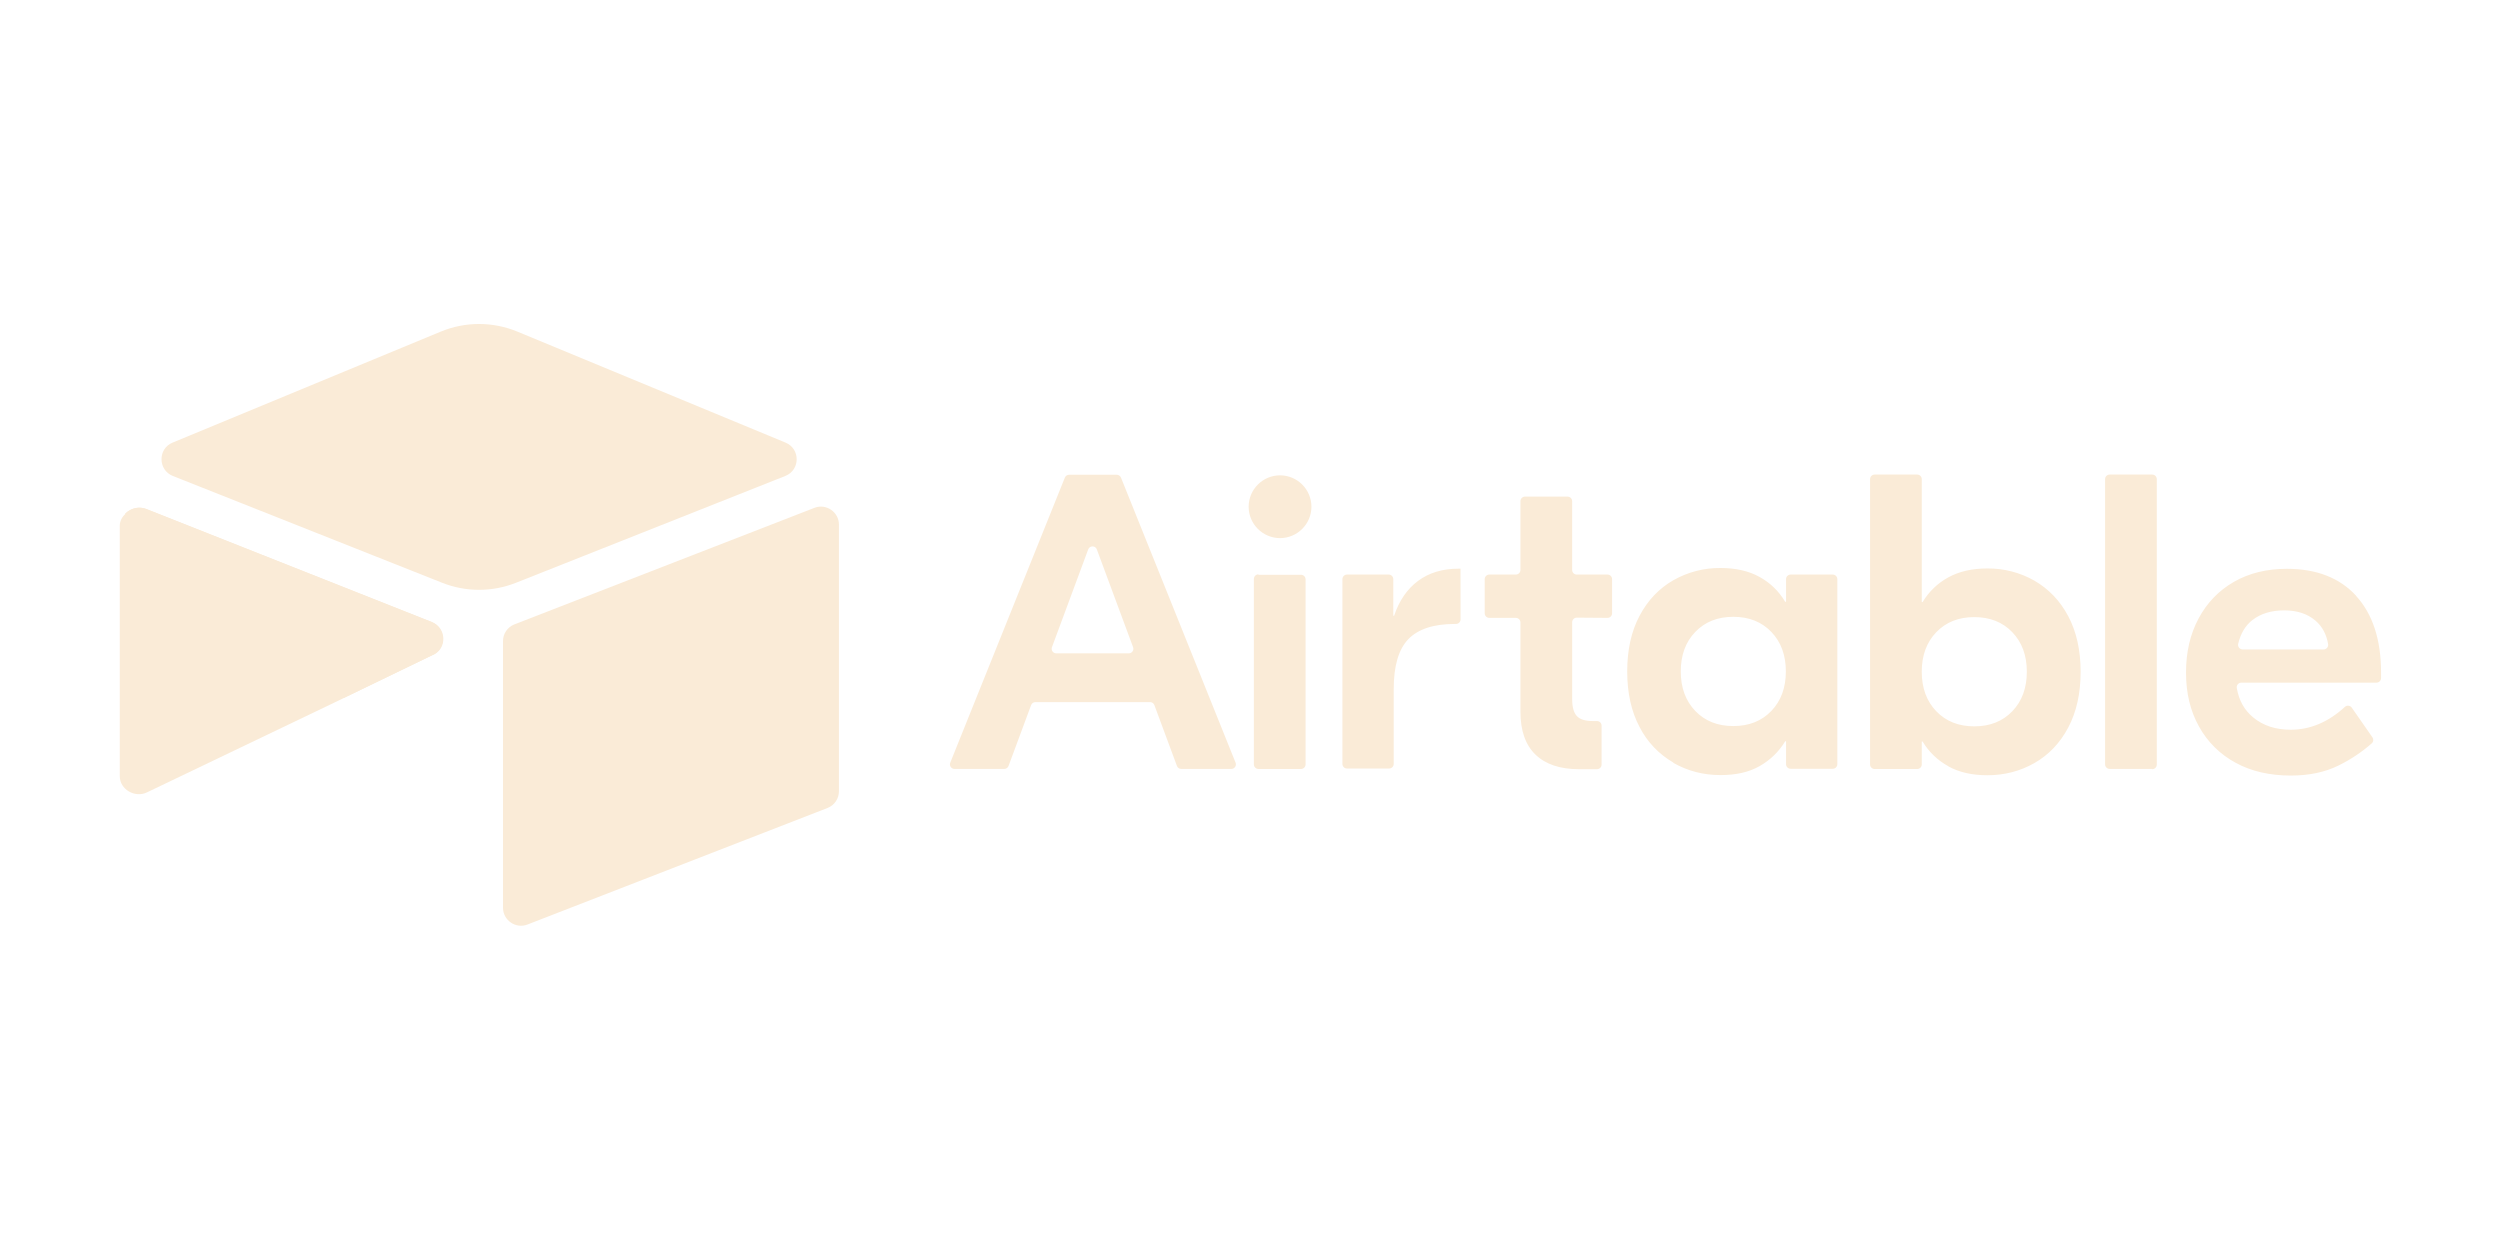
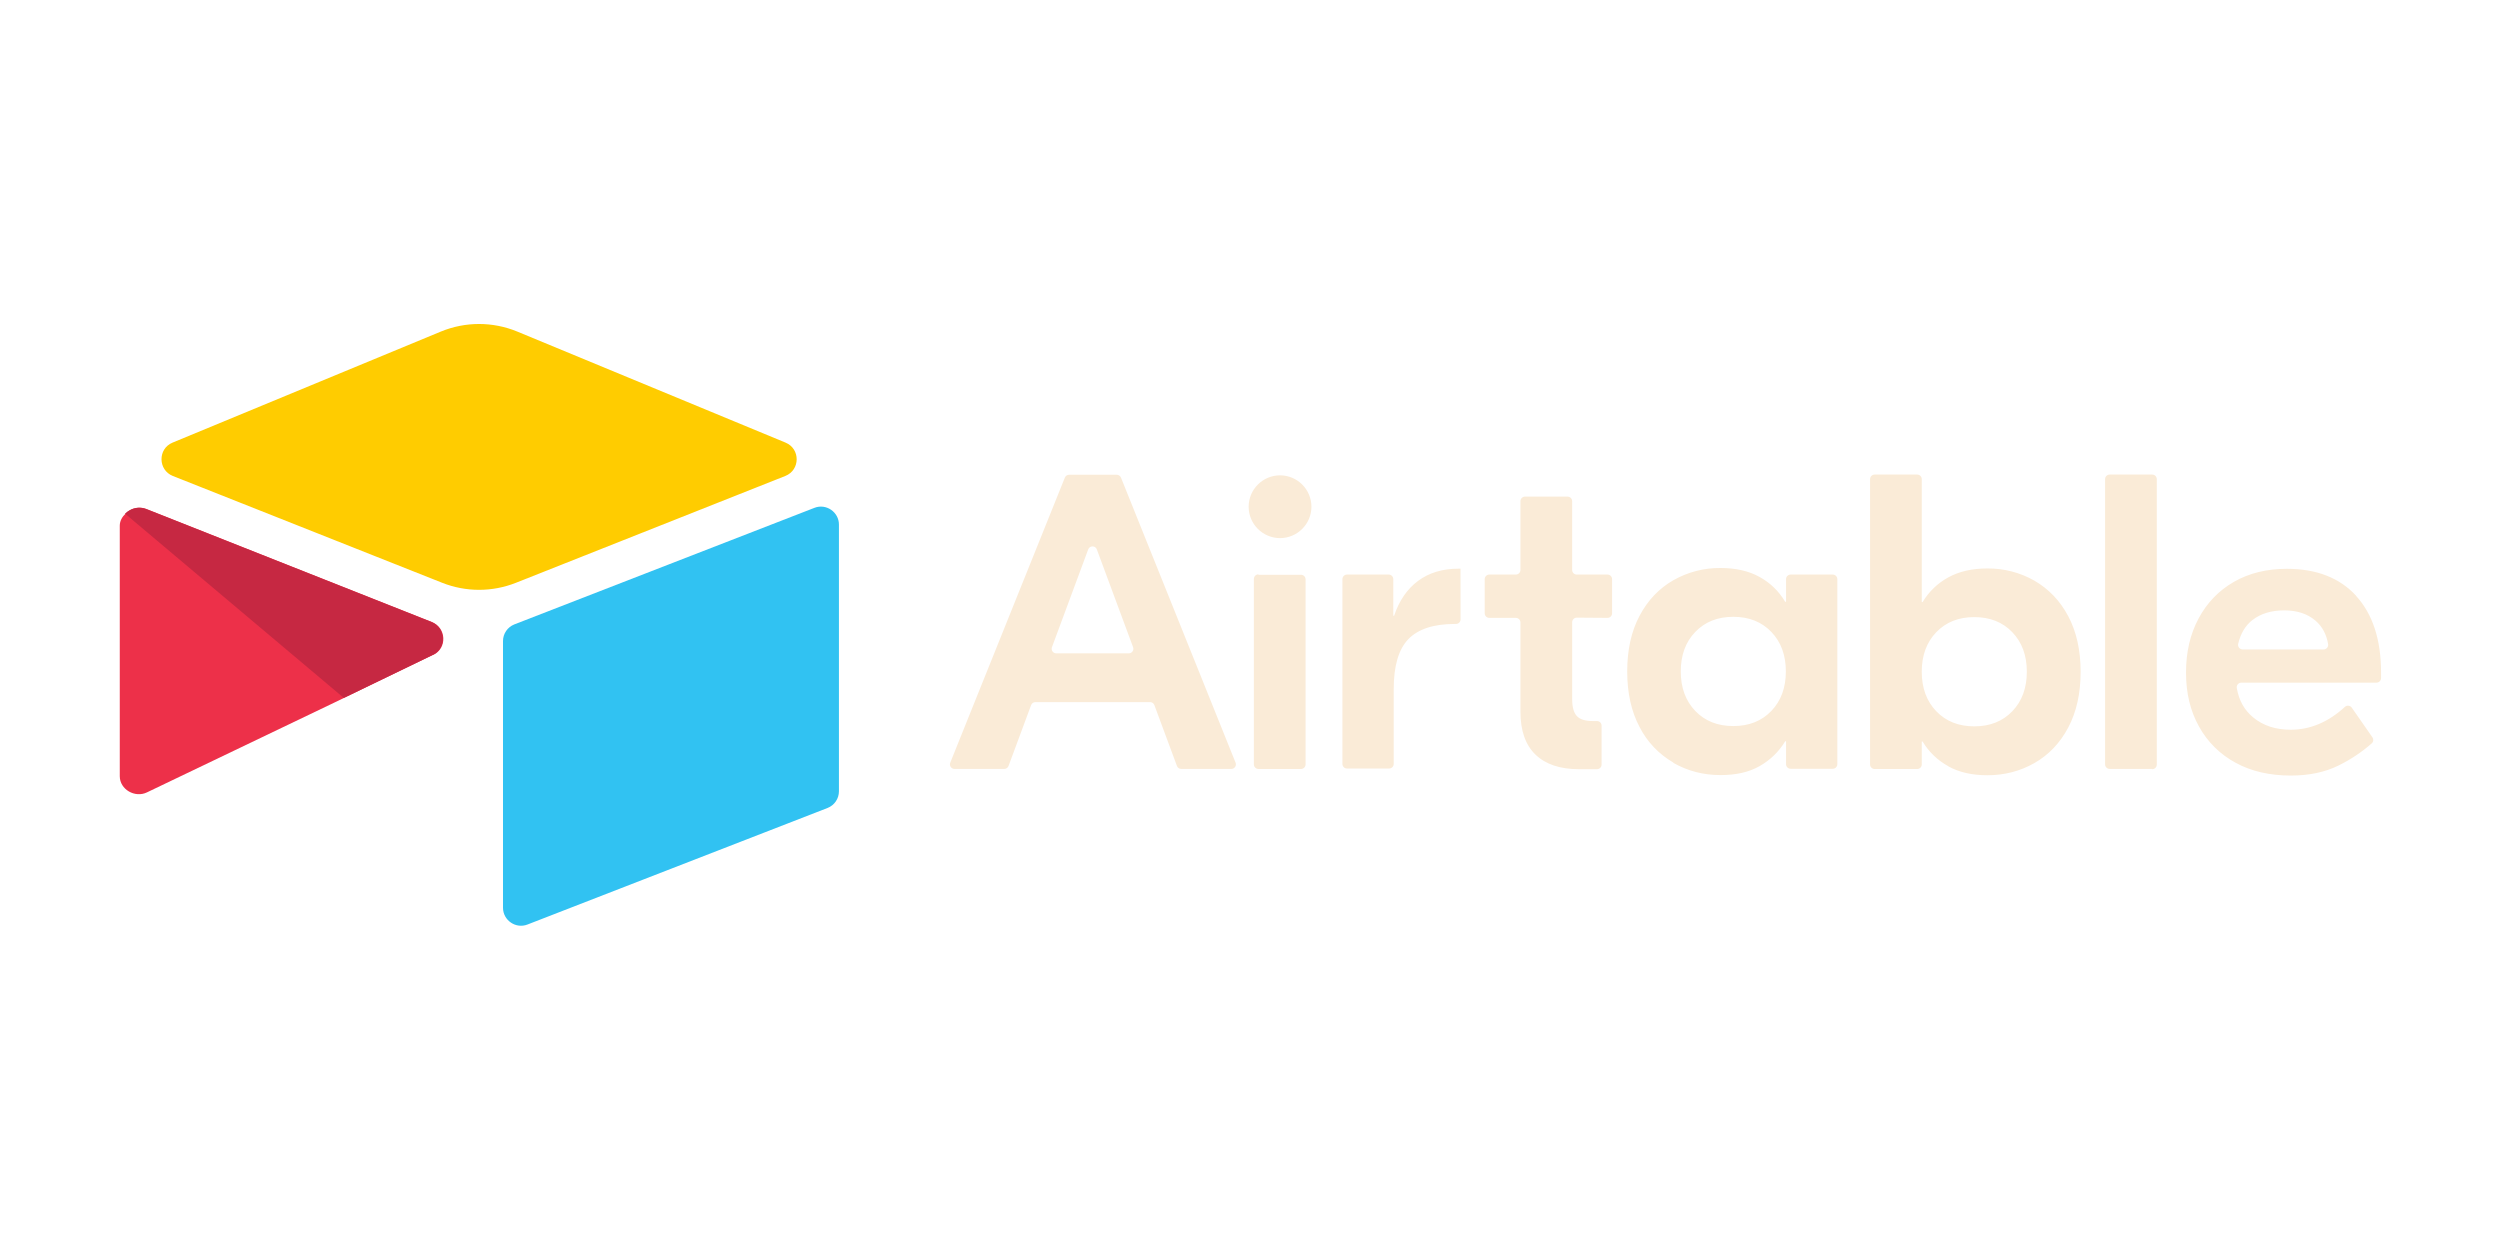
<svg xmlns="http://www.w3.org/2000/svg" width="120" height="60">
  <path d="M54.388 31.064l-1.74-4.693c-.07-.192-.343-.192-.414 0l-1.74 4.693a.22.22 0 0 0 .207.297h3.48a.22.22 0 0 0 .207-.297m.804 2.637H49.7a.22.22 0 0 0-.207.144l-1.083 2.92a.22.22 0 0 1-.207.144h-2.385a.22.22 0 0 1-.205-.303l5.5-13.68a.22.22 0 0 1 .205-.138h2.284a.22.22 0 0 1 .205.138l5.5 13.68a.22.22 0 0 1-.205.303H56.7a.22.22 0 0 1-.207-.144l-1.083-2.92a.22.22 0 0 0-.207-.144m5.204-6.112h2.04a.22.22 0 0 1 .221.221v8.88a.22.22 0 0 1-.221.221h-2.04a.22.22 0 0 1-.221-.221v-8.9a.22.22 0 0 1 .221-.221m9.7 2.16a.22.22 0 0 1-.221.221h-.062c-1 0-1.75.242-2.22.726s-.706 1.284-.706 2.4v3.592a.22.22 0 0 1-.221.221h-2.02a.22.22 0 0 1-.221-.221V27.8a.22.22 0 0 1 .221-.221h2a.22.22 0 0 1 .221.221v1.756h.04c.242-.726.625-1.284 1.15-1.674s1.17-.585 1.936-.585h.1zm5.578-.082a.22.22 0 0 0-.221.221v3.693c0 .377.074.645.222.807s.403.242.766.242h.203a.22.22 0 0 1 .221.221V36.7a.22.22 0 0 1-.221.221h-.87c-.9 0-1.594-.232-2.078-.696s-.726-1.153-.726-2.068v-4.278a.22.22 0 0 0-.221-.221h-1.273a.22.22 0 0 1-.221-.221V27.8a.22.22 0 0 1 .221-.221h1.273a.22.22 0 0 0 .221-.221v-3.3a.22.22 0 0 1 .221-.221h2.04a.22.22 0 0 1 .221.221v3.3a.22.22 0 0 0 .221.221h1.475a.22.22 0 0 1 .221.221v1.637a.22.22 0 0 1-.221.221zm9.34 4.478c.464-.484.696-1.116.696-1.896s-.232-1.412-.696-1.896-1.073-.726-1.826-.726-1.36.242-1.826.726-.696 1.116-.696 1.896.232 1.412.696 1.896 1.072.726 1.826.726 1.362-.242 1.826-.726m-4.7 2.48a4.14 4.14 0 0 1-1.624-1.705c-.397-.746-.595-1.637-.595-2.673s.198-1.926.595-2.673.938-1.314 1.624-1.705a4.49 4.49 0 0 1 2.259-.585c.726 0 1.348.14 1.866.424s.93.68 1.24 1.2h.04V27.8a.22.22 0 0 1 .221-.221h2.02a.22.22 0 0 1 .221.221v8.88a.22.22 0 0 1-.221.221h-2.02a.22.22 0 0 1-.221-.221v-1.1h-.04c-.3.5-.723.908-1.24 1.2s-1.14.424-1.866.424c-.82 0-1.573-.195-2.26-.585m16.268-2.48c.464-.484.696-1.116.696-1.896s-.232-1.412-.696-1.896-1.073-.726-1.826-.726-1.362.242-1.826.726-.696 1.116-.696 1.896.232 1.412.696 1.896 1.072.726 1.826.726 1.362-.242 1.826-.726m-3.066 2.643a3.24 3.24 0 0 1-1.241-1.19h-.04v1.1a.22.22 0 0 1-.221.221h-2.04a.22.22 0 0 1-.221-.221V23a.22.22 0 0 1 .221-.221h2.04a.22.22 0 0 1 .221.221v5.9h.04a3.24 3.24 0 0 1 1.241-1.19c.518-.283 1.14-.424 1.866-.424a4.49 4.49 0 0 1 2.259.585c.686.4 1.227.958 1.624 1.705s.595 1.638.595 2.673-.2 1.927-.595 2.673-.938 1.315-1.624 1.705-1.44.585-2.26.585c-.726 0-1.348-.14-1.866-.424m9.78.12h-2.04a.22.22 0 0 1-.221-.221V23a.22.22 0 0 1 .221-.221h2.04a.22.22 0 0 1 .221.221V36.7a.22.22 0 0 1-.221.221m4.812-7.16c-.338.264-.567.645-.685 1.143-.032.137.075.27.216.27h3.882c.135 0 .24-.12.22-.254-.078-.47-.28-.847-.606-1.128-.383-.33-.884-.494-1.503-.494s-1.126.155-1.523.464m4.973-1.16c.793.868 1.2 2.095 1.2 3.68v.264a.22.22 0 0 1-.221.221h-6.486c-.137 0-.242.125-.218.26.104.6.364 1.058.782 1.405.477.397 1.08.595 1.805.595.938 0 1.805-.366 2.603-1.098a.22.22 0 0 1 .328.038l.992 1.424a.22.22 0 0 1-.034.292 7.29 7.29 0 0 1-1.61 1.07c-.645.316-1.405.474-2.28.474-1 0-1.9-.205-2.643-.615a4.35 4.35 0 0 1-1.755-1.735c-.417-.746-.625-1.6-.625-2.592s.202-1.85.605-2.602.968-1.338 1.695-1.755 1.573-.625 2.542-.625c1.425 0 2.535.434 3.328 1.3m-50.15-4.28a1.51 1.51 0 0 1-1.507 1.507 1.51 1.51 0 0 1-1.507-1.507 1.51 1.51 0 0 1 1.507-1.507 1.51 1.51 0 0 1 1.507 1.507" fill="#faebd7" />
-   <path d="M21.16 15.916l-12.878 5.33c-.716.296-.7 1.314.012 1.6l12.932 5.128a4.8 4.8 0 0 0 3.538 0l12.932-5.128c.72-.286.728-1.303.012-1.6l-12.878-5.33a4.8 4.8 0 0 0-3.67 0" fill="#faebd7" />
-   <path d="M24.144 30.773v12.8c0 .6.614 1.027 1.18.802l14.4-5.593a.86.86 0 0 0 .545-.802v-12.8c0-.6-.614-1.027-1.18-.802l-14.4 5.593a.86.86 0 0 0-.545.802" fill="#faebd7" />
-   <path d="M20.78 31.434l-4.7 2.275-9.028 4.326c-.572.276-1.303-.14-1.303-.777V25.234c0-.23.118-.43.276-.578a.98.98 0 0 1 .218-.164.92.92 0 0 1 .785-.061l13.7 5.424c.696.276.75 1.25.072 1.58" fill="#faebd7" />
-   <path d="M20.78 31.434L16.502 33.5l-10.5-8.844a.98.98 0 0 1 .218-.164.92.92 0 0 1 .785-.061l13.7 5.424c.696.276.75 1.25.072 1.58" fill="#faebd7" />
+   <path d="M21.16 15.916l-12.878 5.33c-.716.296-.7 1.314.012 1.6l12.932 5.128a4.8 4.8 0 0 0 3.538 0l12.932-5.128c.72-.286.728-1.303.012-1.6l-12.878-5.33a4.8 4.8 0 0 0-3.67 0" fill="#fc0" />
+   <path d="M24.144 30.773v12.8c0 .6.614 1.027 1.18.802l14.4-5.593a.86.86 0 0 0 .545-.802v-12.8c0-.6-.614-1.027-1.18-.802l-14.4 5.593a.86.86 0 0 0-.545.802" fill="#31c2f2" />
+   <path d="M20.78 31.434l-4.7 2.275-9.028 4.326c-.572.276-1.303-.14-1.303-.777V25.234c0-.23.118-.43.276-.578a.98.98 0 0 1 .218-.164.92.92 0 0 1 .785-.061l13.7 5.424c.696.276.75 1.25.072 1.58" fill="#ed3049" />
+   <path d="M20.78 31.434L16.502 33.5l-10.5-8.844a.98.98 0 0 1 .218-.164.92.92 0 0 1 .785-.061l13.7 5.424c.696.276.75 1.25.072 1.58" fill="#c62842" />
</svg>
